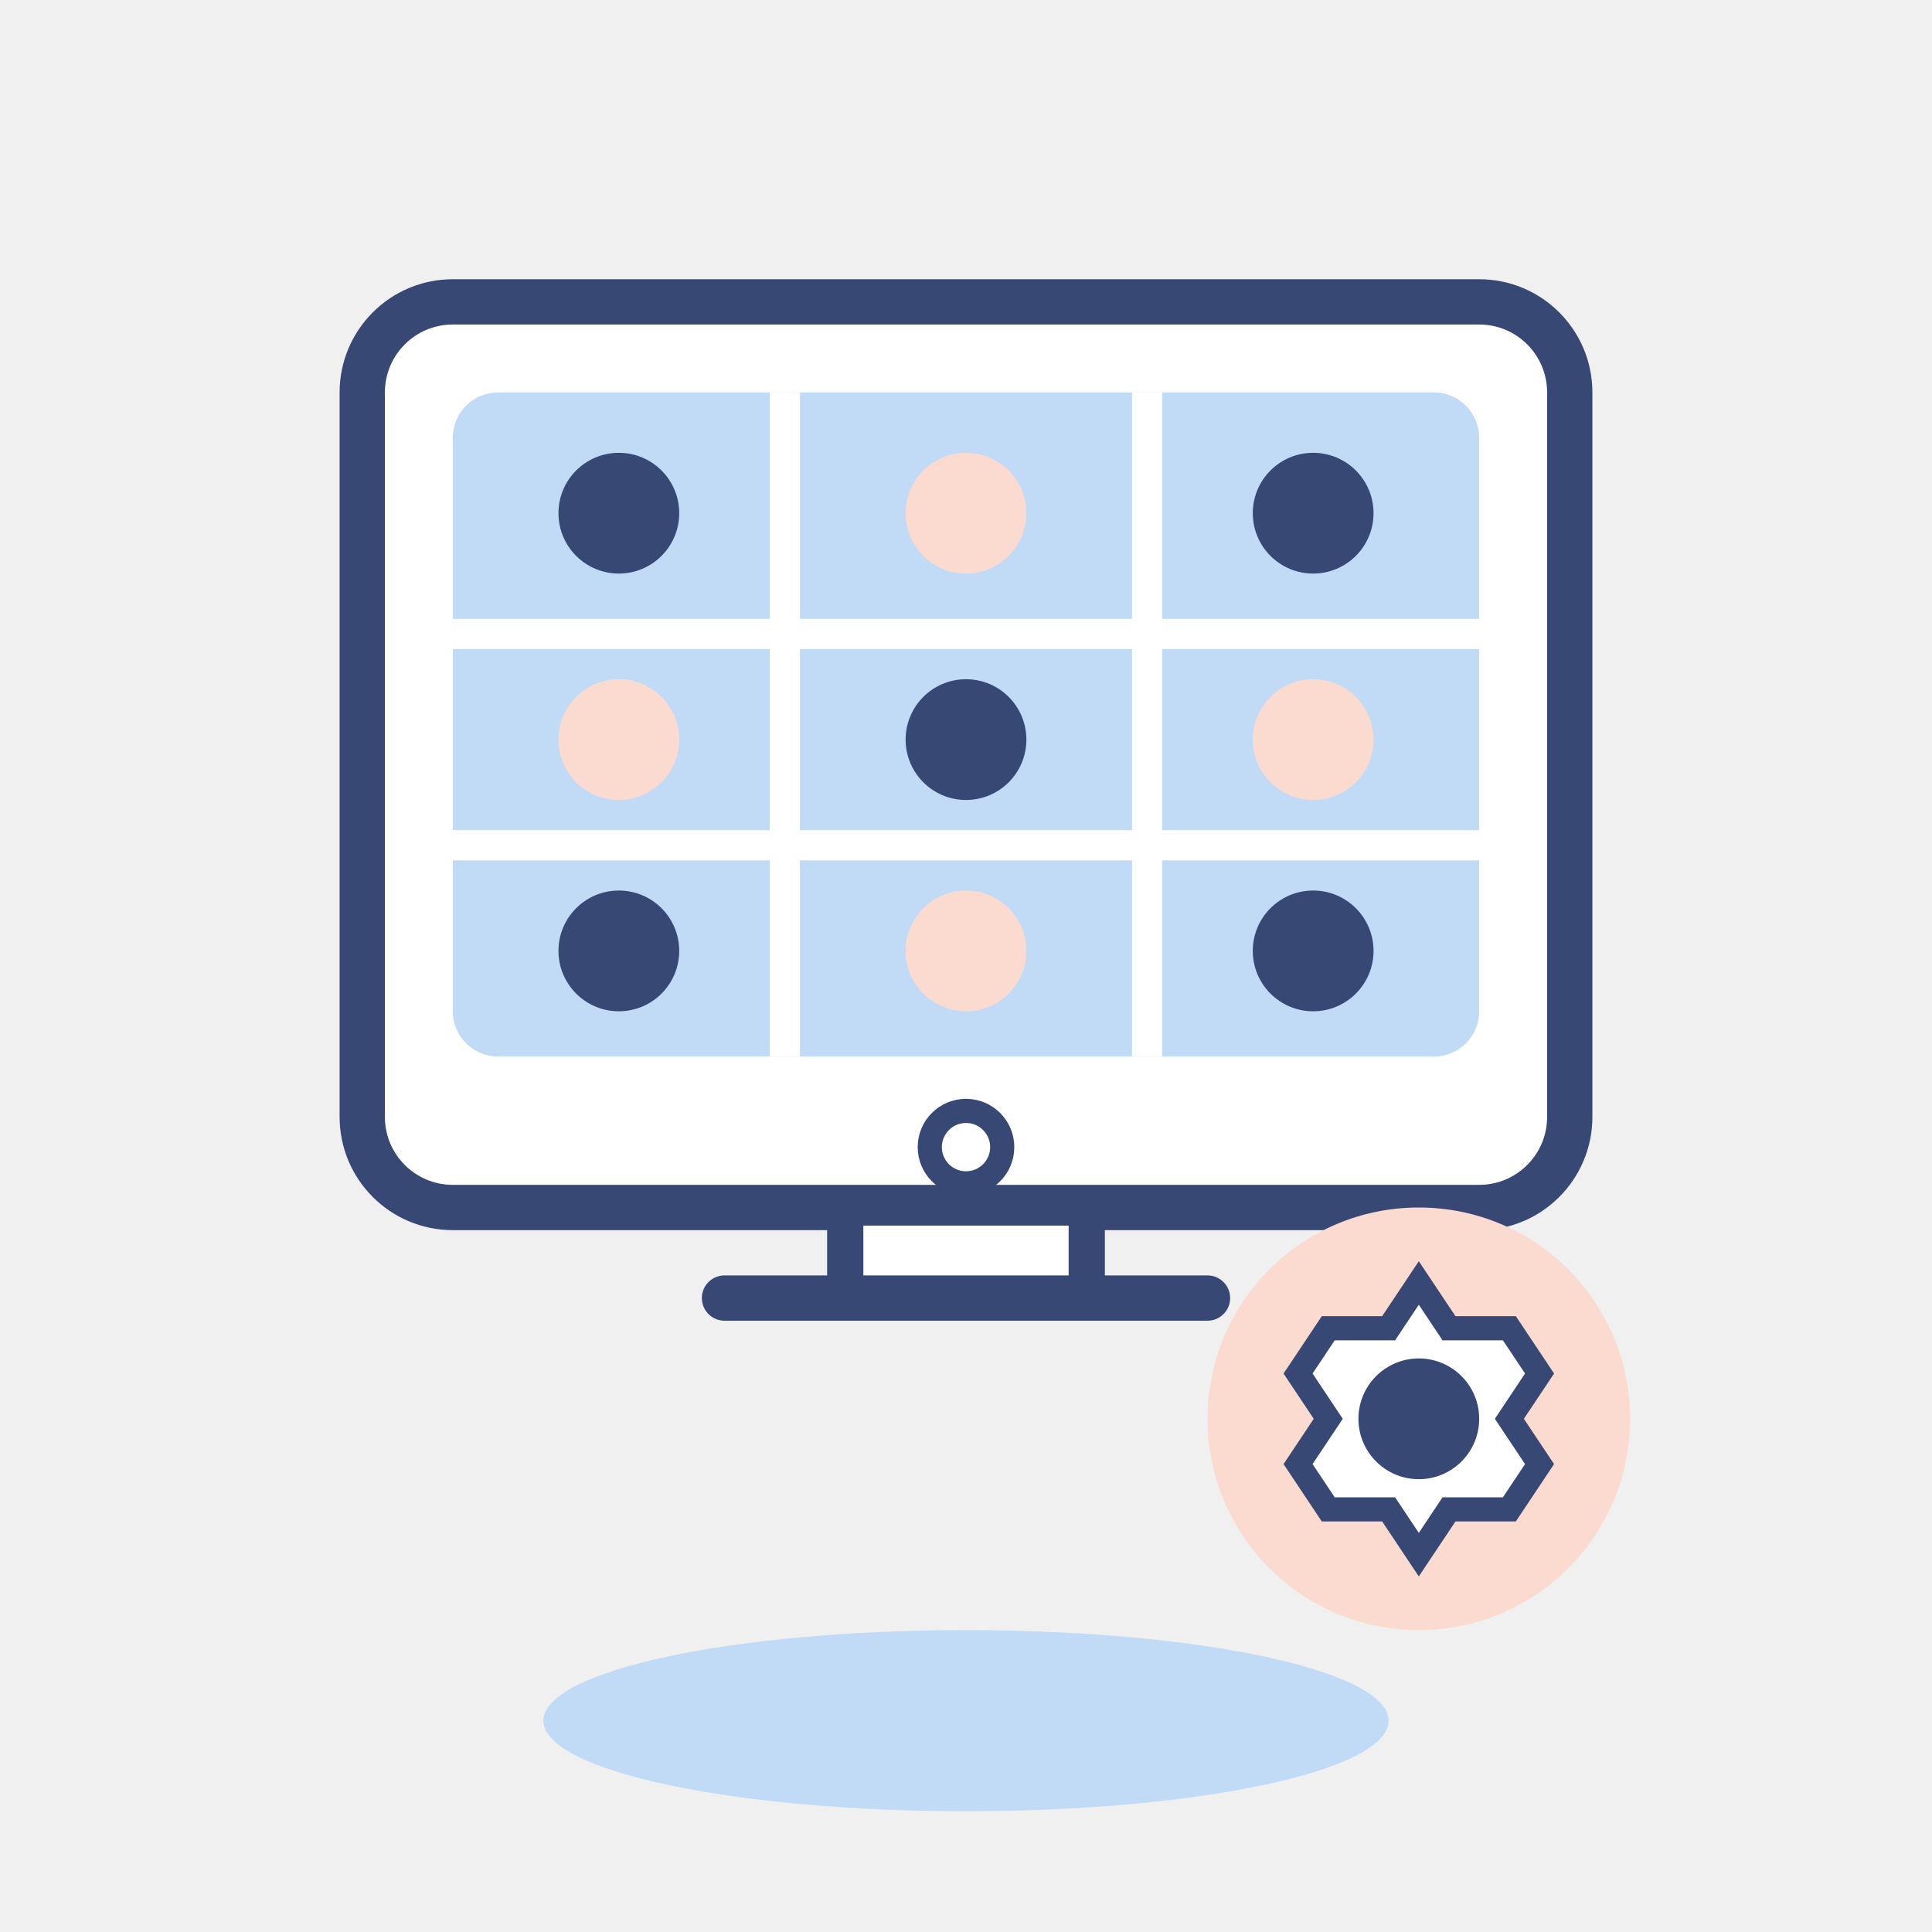
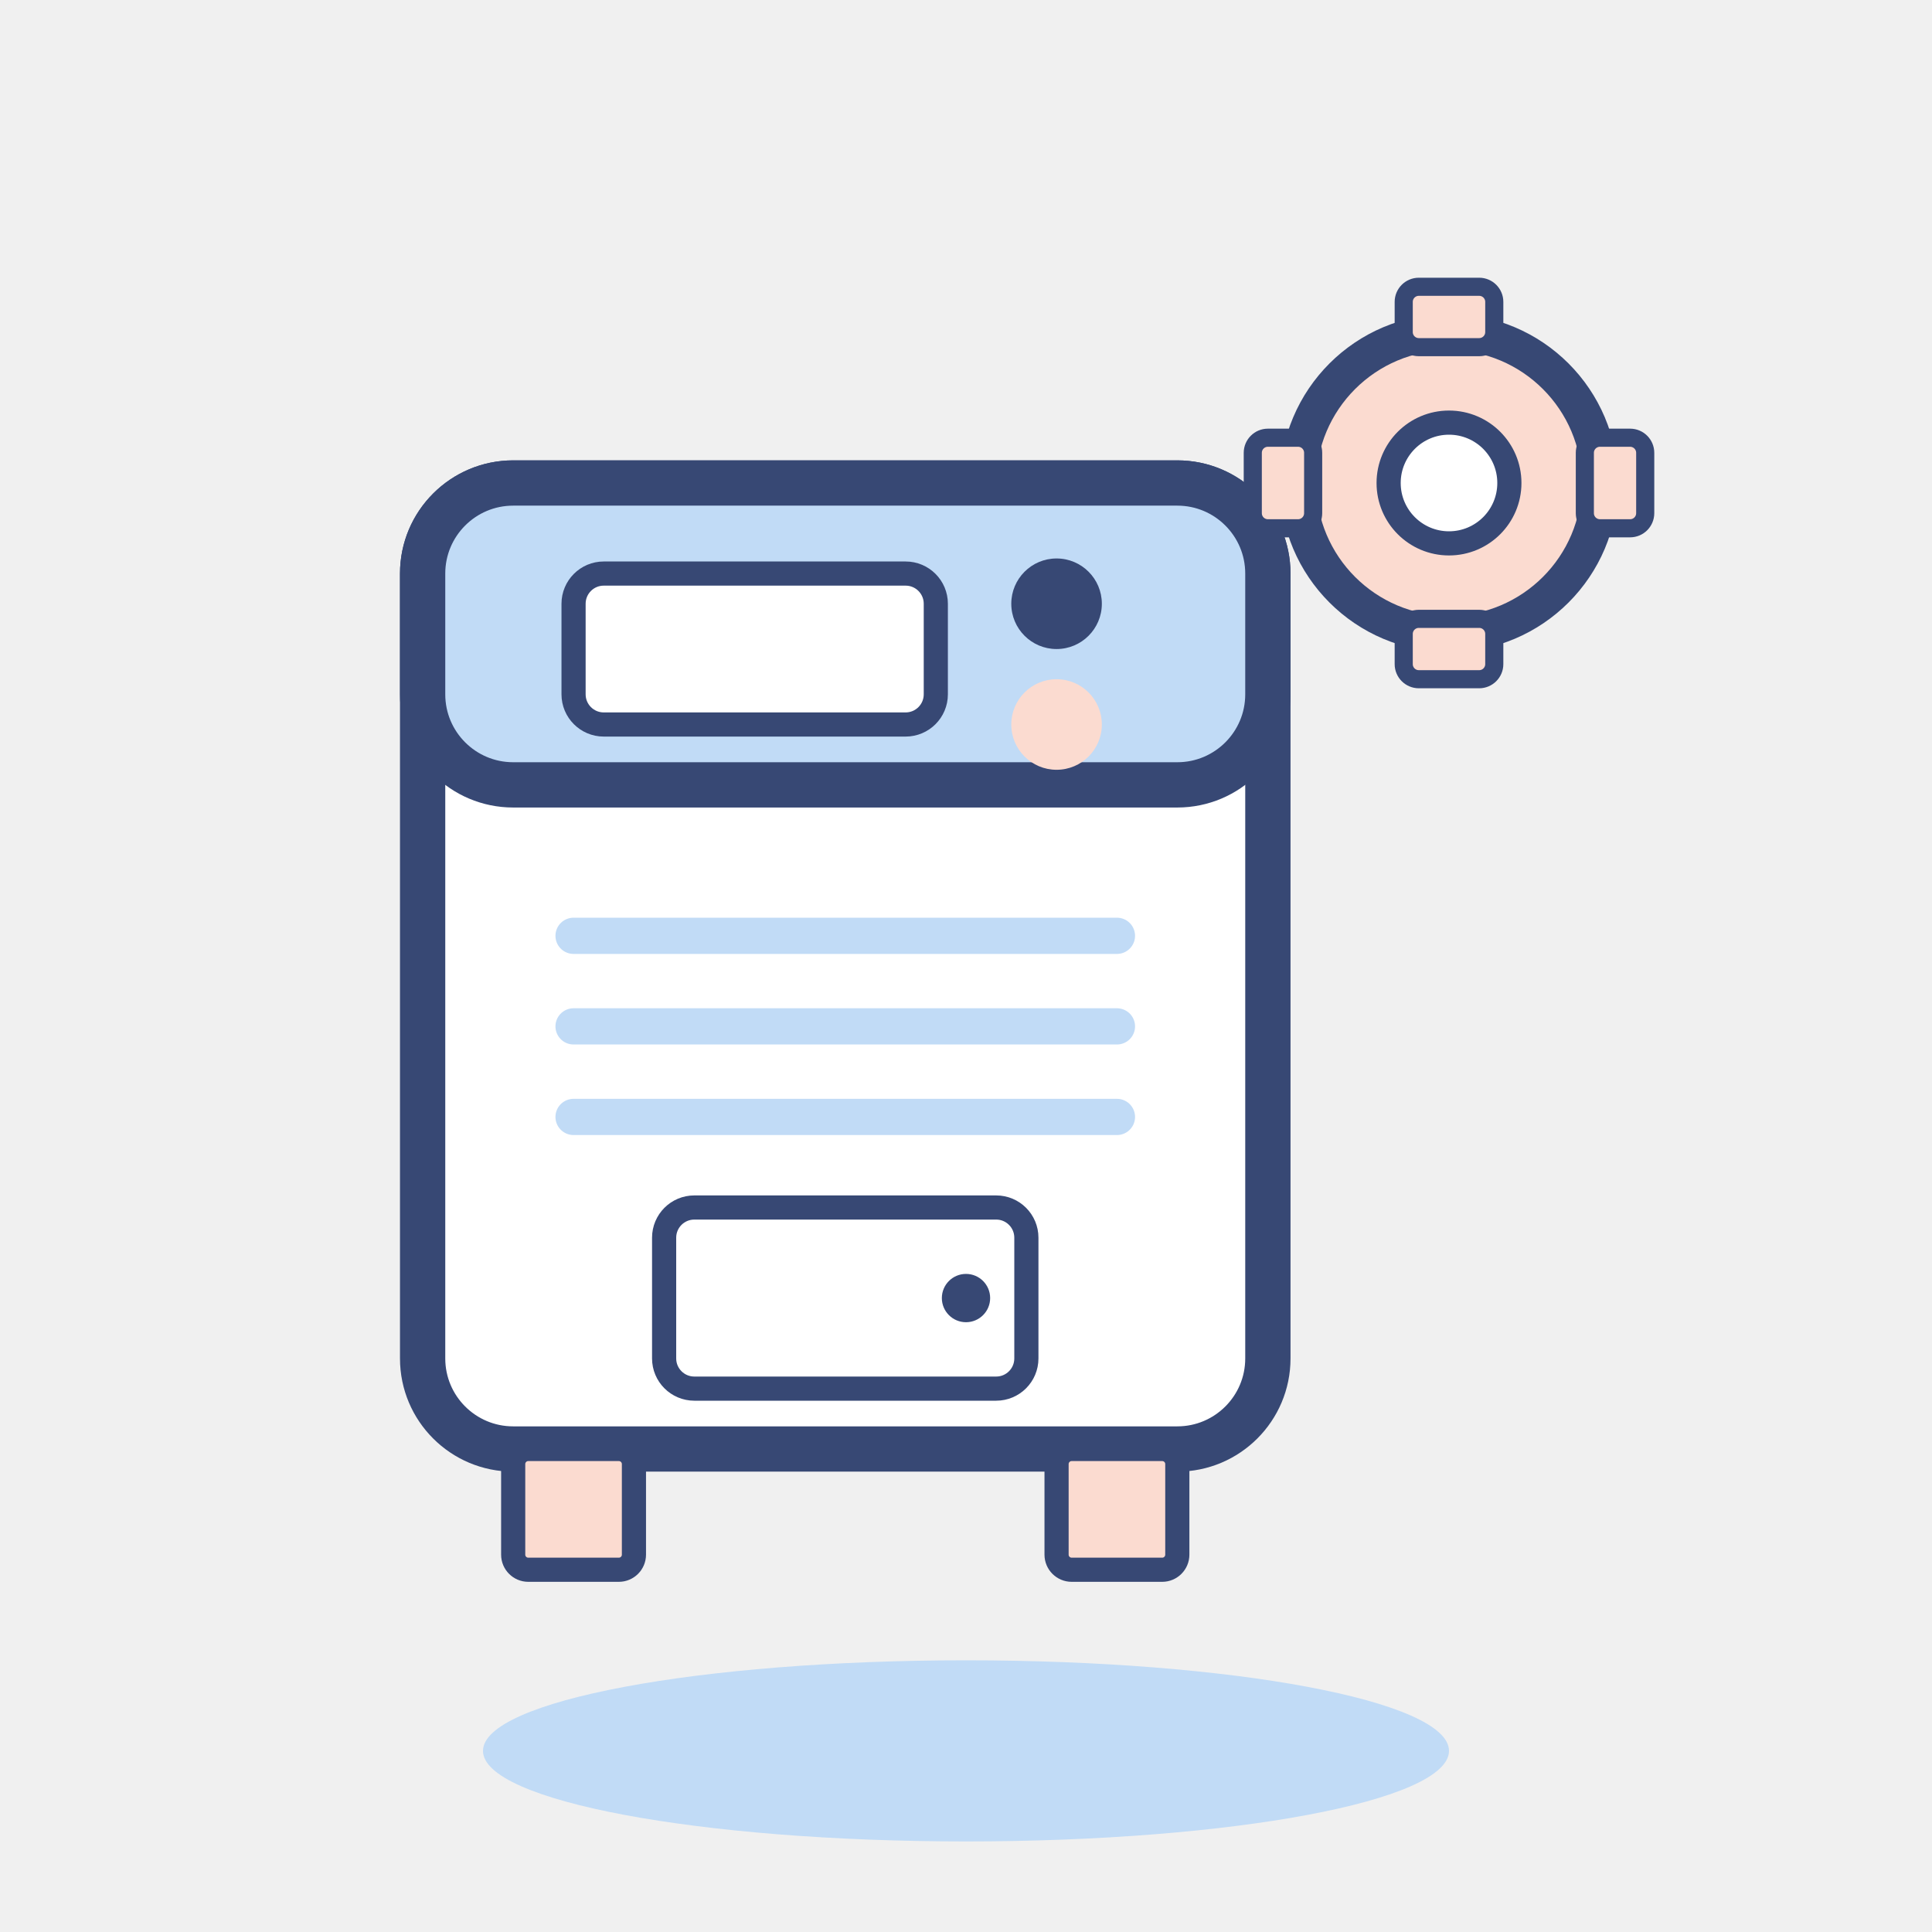
<svg xmlns="http://www.w3.org/2000/svg" width="64" height="64" viewBox="0 0 64 64" fill="none">
-   <ellipse cx="32" cy="57" rx="14" ry="3" fill="#C1DBF6" />
-   <rect x="12" y="10" width="40" height="30" rx="3" fill="white" stroke="#374874" stroke-width="1.5" />
-   <rect x="15" y="13" width="34" height="22" rx="1.5" fill="#C1DBF6" />
-   <line x1="26" y1="13" x2="26" y2="35" stroke="white" stroke-width="1" />
-   <line x1="38" y1="13" x2="38" y2="35" stroke="white" stroke-width="1" />
-   <line x1="15" y1="21" x2="49" y2="21" stroke="white" stroke-width="1" />
-   <line x1="15" y1="28" x2="49" y2="28" stroke="white" stroke-width="1" />
-   <circle cx="20.5" cy="17" r="2" fill="#374874" />
-   <circle cx="32" cy="17" r="2" fill="#FBDBD0" />
-   <circle cx="43.5" cy="17" r="2" fill="#374874" />
-   <circle cx="20.5" cy="24.5" r="2" fill="#FBDBD0" />
-   <circle cx="32" cy="24.5" r="2" fill="#374874" />
-   <circle cx="43.5" cy="24.5" r="2" fill="#FBDBD0" />
-   <circle cx="20.5" cy="31.5" r="2" fill="#374874" />
-   <circle cx="32" cy="31.5" r="2" fill="#FBDBD0" />
-   <circle cx="43.5" cy="31.5" r="2" fill="#374874" />
-   <circle cx="32" cy="38" r="1.2" stroke="#374874" stroke-width="0.8" fill="none" />
-   <path d="M28 40H36V43H28V40Z" fill="white" stroke="#374874" stroke-width="1.2" />
-   <path d="M24 43H40" stroke="#374874" stroke-width="1.5" stroke-linecap="round" />
-   <circle cx="47" cy="47" r="7" fill="#FBDBD0" />
-   <path d="M47 42.5L48 44L50 44L51 45.5L50 47L51 48.5L50 50L48 50L47 51.5L46 50L44 50L43 48.5L44 47L43 45.5L44 44L46 44L47 42.5Z" fill="white" stroke="#374874" stroke-width="0.8" />
-   <circle cx="47" cy="47" r="2" fill="#374874" />
+   <ellipse cx="32" cy="58" rx="16" ry="3" fill="#C1DBF6" />
+   <rect x="14" y="16" width="28" height="32" rx="3" fill="white" stroke="#374874" stroke-width="1.5" />
+   <rect x="14" y="16" width="28" height="10" rx="3" fill="#C1DBF6" stroke="#374874" stroke-width="1.5" />
+   <rect x="19" y="19" width="12" height="5" rx="1" fill="white" stroke="#374874" stroke-width="0.8" />
+   <circle cx="35" cy="20" r="1.5" fill="#374874" />
+   <circle cx="35" cy="24" r="1.5" fill="#FBDBD0" />
+   <line x1="19" y1="31" x2="37" y2="31" stroke="#C1DBF6" stroke-width="1.2" stroke-linecap="round" />
+   <line x1="19" y1="34" x2="37" y2="34" stroke="#C1DBF6" stroke-width="1.2" stroke-linecap="round" />
+   <line x1="19" y1="37" x2="37" y2="37" stroke="#C1DBF6" stroke-width="1.2" stroke-linecap="round" />
+   <rect x="22" y="40" width="12" height="6" rx="1" fill="none" stroke="#374874" stroke-width="0.8" />
+   <circle cx="32" cy="43" r="0.8" fill="#374874" />
+   <rect x="17" y="48" width="4" height="4" rx="0.5" fill="#FBDBD0" stroke="#374874" stroke-width="0.8" />
+   <rect x="35" y="48" width="4" height="4" rx="0.5" fill="#FBDBD0" stroke="#374874" stroke-width="0.8" />
+   <g transform="translate(40, 8)">
+     <circle cx="8" cy="8" r="5" fill="#FBDBD0" stroke="#374874" stroke-width="1.2" />
+     <circle cx="8" cy="8" r="2" fill="white" stroke="#374874" stroke-width="0.8" />
+     <rect x="6.5" y="1.5" width="3" height="2" rx="0.5" fill="#FBDBD0" stroke="#374874" stroke-width="0.6" />
+     <rect x="6.5" y="12.5" width="3" height="2" rx="0.5" fill="#FBDBD0" stroke="#374874" stroke-width="0.6" />
+     <rect x="1.5" y="6.5" width="2" height="3" rx="0.5" fill="#FBDBD0" stroke="#374874" stroke-width="0.6" />
+     <rect x="12.5" y="6.5" width="2" height="3" rx="0.5" fill="#FBDBD0" stroke="#374874" stroke-width="0.6" />
+   </g>
</svg>
